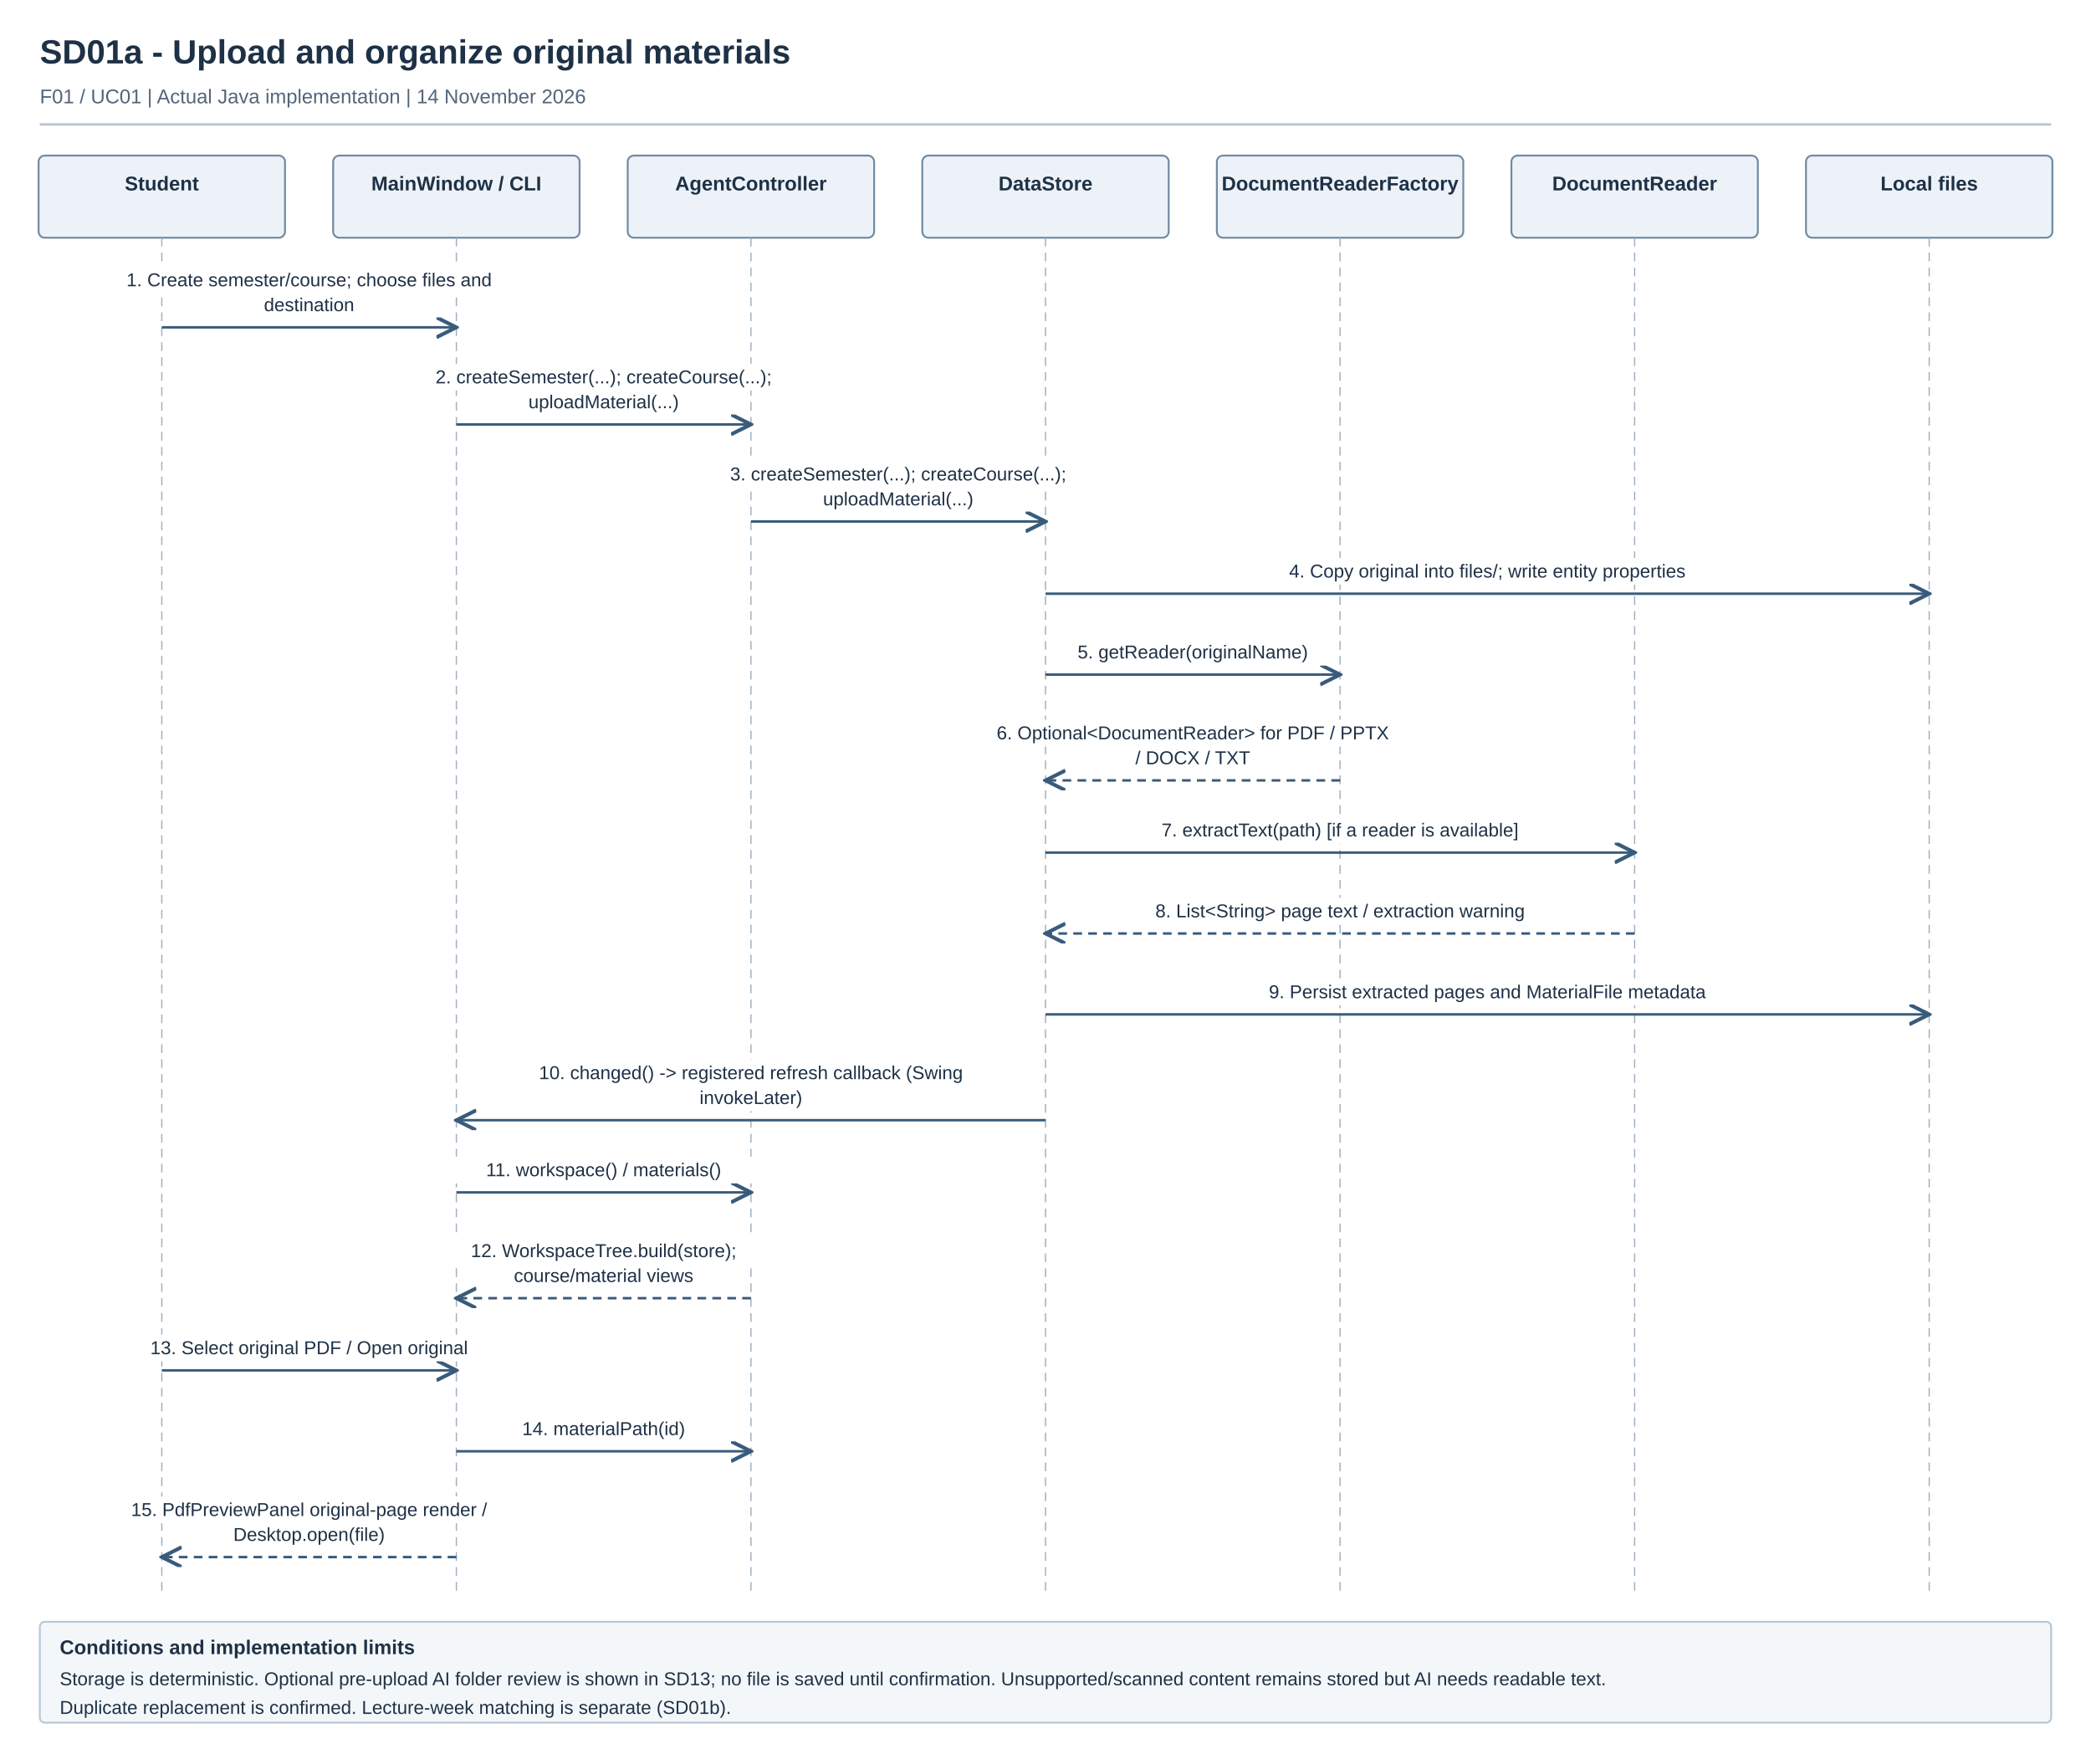
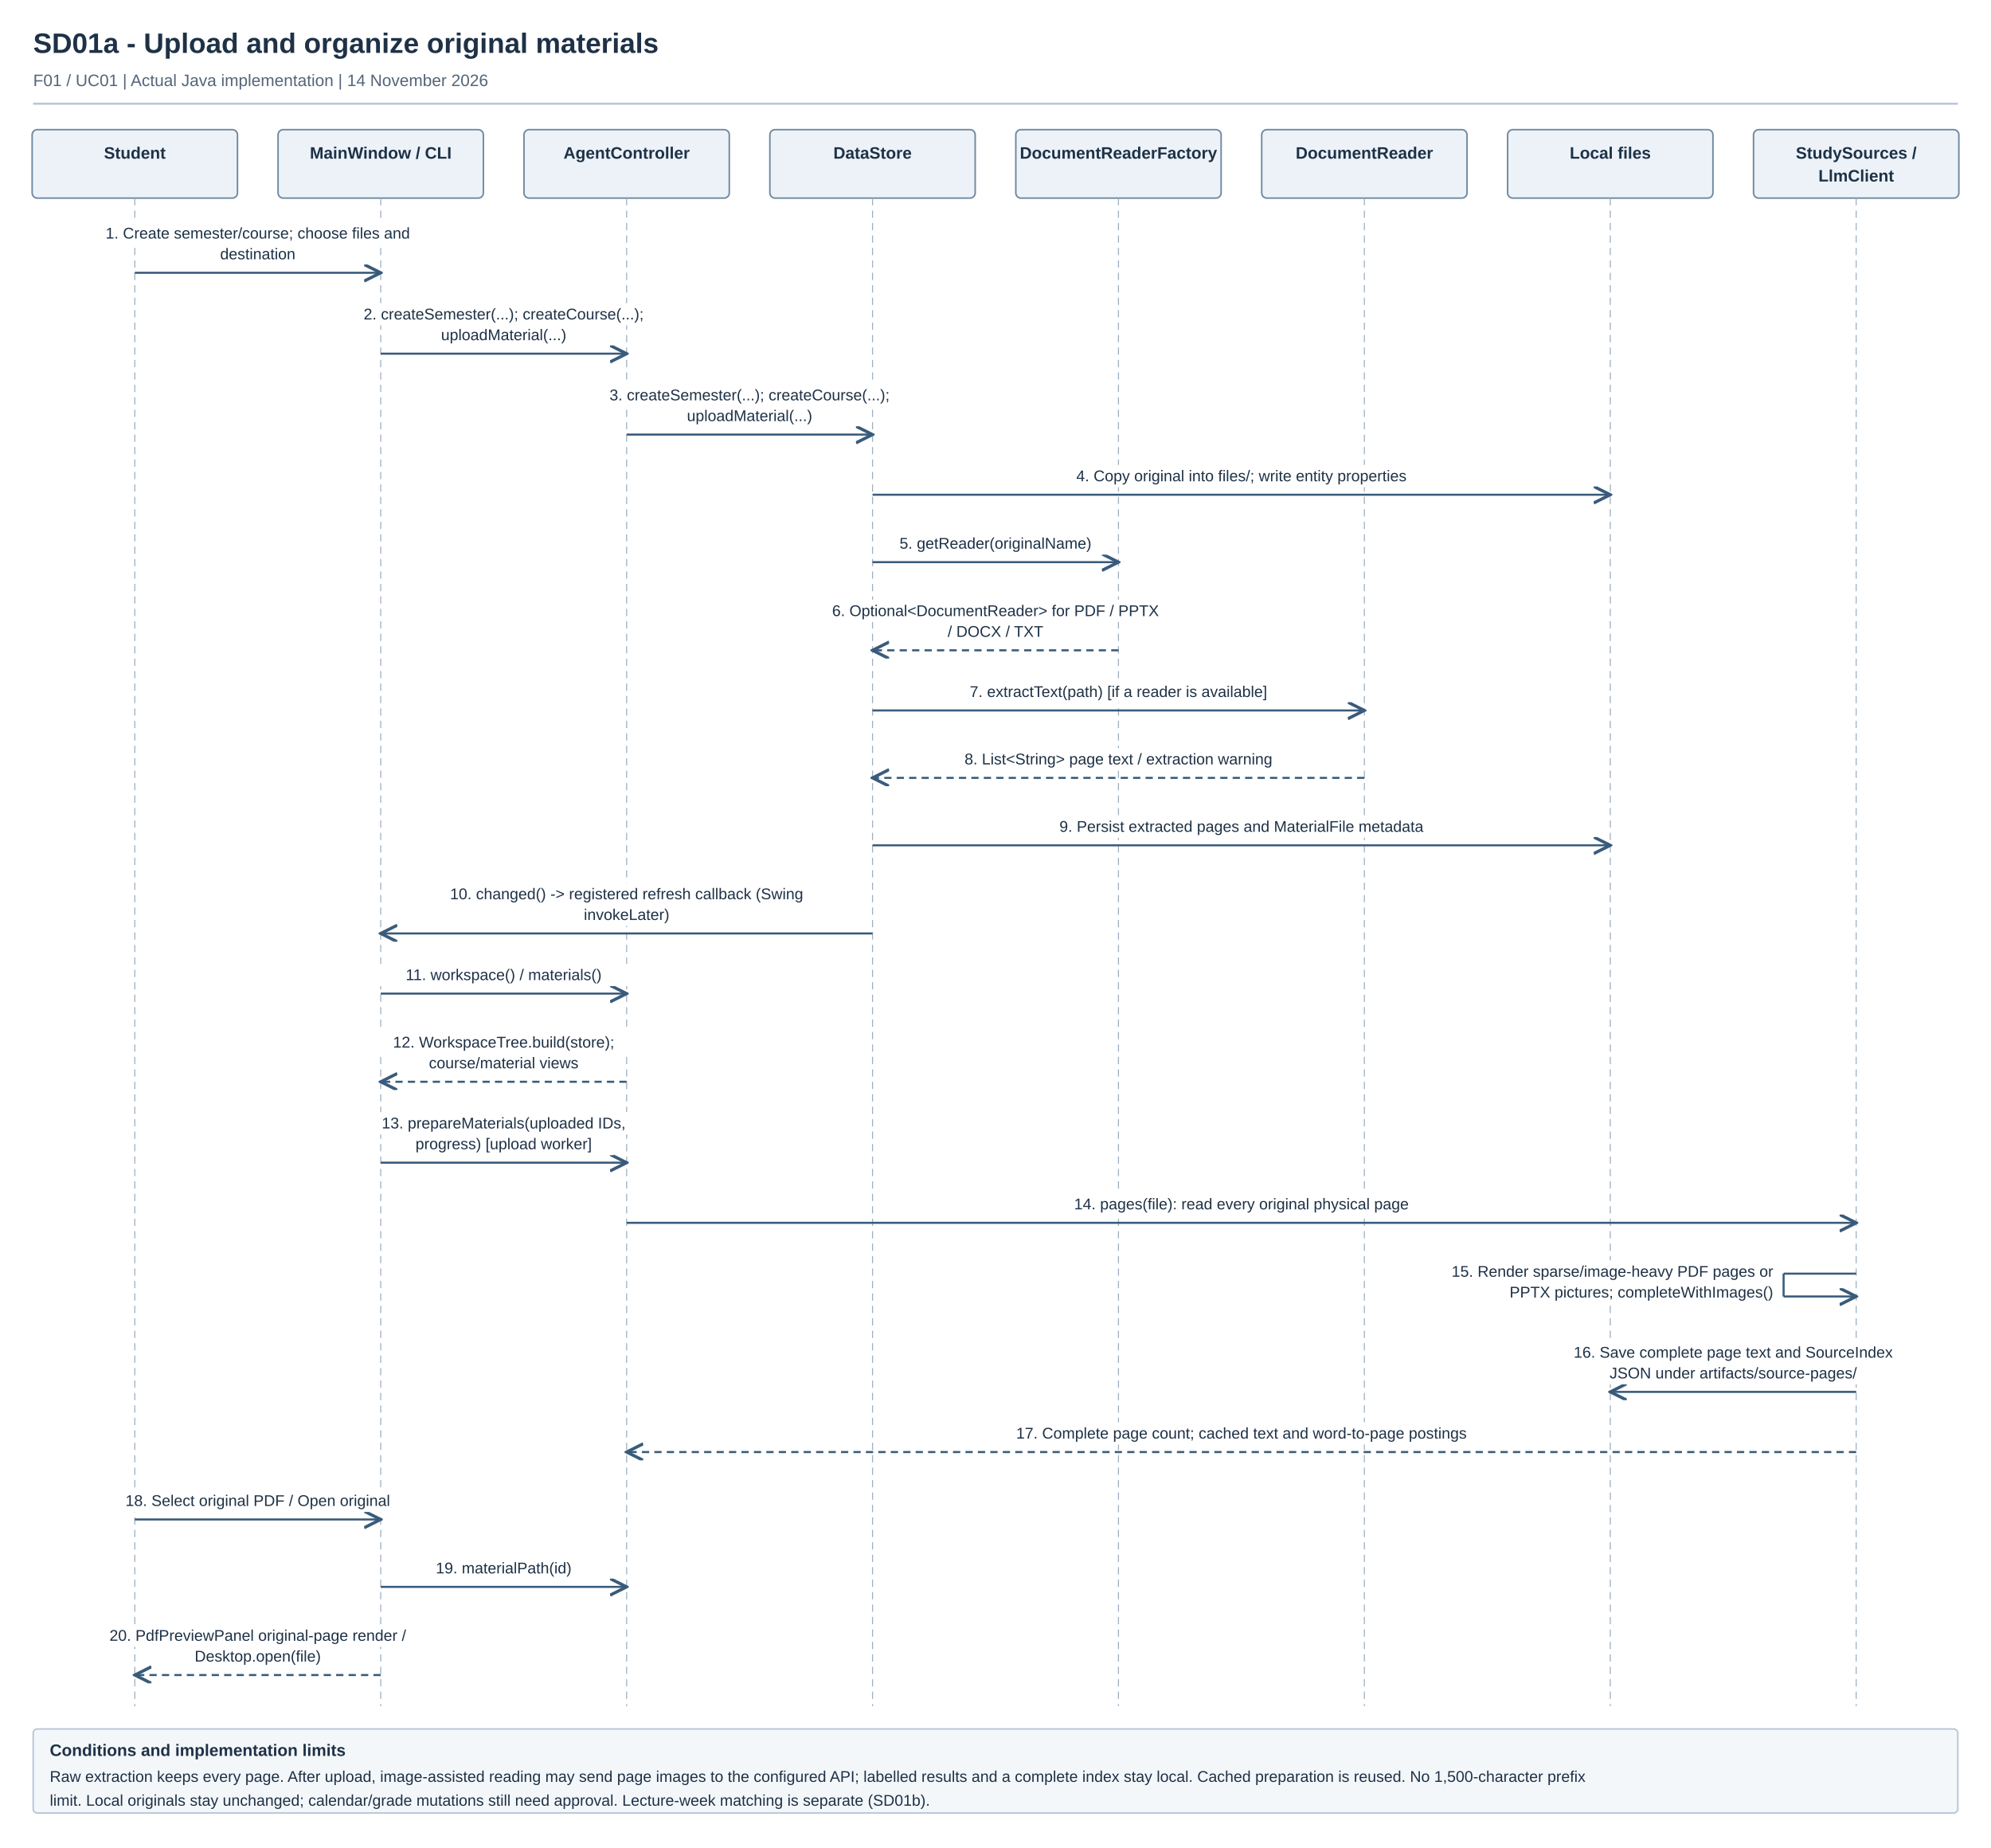
- <svg xmlns="http://www.w3.org/2000/svg" width="1680" height="1417" viewBox="0 0 1680 1417">
+ <svg xmlns="http://www.w3.org/2000/svg" width="1920" height="1781" viewBox="0 0 1920 1781">
  <defs>
    <marker id="arrow" markerWidth="9" markerHeight="9" refX="8" refY="4" orient="auto">
      <path d="M0,0 L8,4 L0,8" fill="none" stroke="#395b7b" stroke-width="1.5" />
    </marker>
  </defs>
-   <rect x="0" y="0" width="1680" height="1417" rx="0" fill="#ffffff" stroke="#ffffff" stroke-width="1.5" />
+   <rect x="0" y="0" width="1920" height="1781" rx="0" fill="#ffffff" stroke="#ffffff" stroke-width="1.5" />
  <text x="32" y="51" text-anchor="start" font-family="Segoe UI,Arial,sans-serif" font-size="27" font-weight="700" fill="#1e3146">SD01a - Upload and organize original materials</text>
  <text x="32" y="83" text-anchor="start" font-family="Segoe UI,Arial,sans-serif" font-size="16" font-weight="400" fill="#536579">F01 / UC01 | Actual Java implementation | 14 November 2026</text>
-   <line x1="32" y1="100" x2="1648" y2="100" stroke="#b8c7d7" stroke-width="2" />
+   <line x1="32" y1="100" x2="1888" y2="100" stroke="#b8c7d7" stroke-width="2" />
  <rect x="31.0" y="125" width="198" height="66" rx="5" fill="#ecf2f8" stroke="#718aa1" stroke-width="1.5" />
  <text x="130.0" y="153" text-anchor="middle" font-family="Segoe UI,Arial,sans-serif" font-size="16" font-weight="700" fill="#1e3146">Student</text>
-   <line x1="130.0" y1="191" x2="130.0" y2="1281" stroke="#9db0c1" stroke-width="1" stroke-dasharray="7 5" />
-   <rect x="267.667" y="125" width="198" height="66" rx="5" fill="#ecf2f8" stroke="#718aa1" stroke-width="1.5" />
-   <text x="366.667" y="153" text-anchor="middle" font-family="Segoe UI,Arial,sans-serif" font-size="16" font-weight="700" fill="#1e3146">MainWindow / CLI</text>
-   <line x1="366.667" y1="191" x2="366.667" y2="1281" stroke="#9db0c1" stroke-width="1" stroke-dasharray="7 5" />
-   <rect x="504.333" y="125" width="198" height="66" rx="5" fill="#ecf2f8" stroke="#718aa1" stroke-width="1.5" />
-   <text x="603.333" y="153" text-anchor="middle" font-family="Segoe UI,Arial,sans-serif" font-size="16" font-weight="700" fill="#1e3146">AgentController</text>
-   <line x1="603.333" y1="191" x2="603.333" y2="1281" stroke="#9db0c1" stroke-width="1" stroke-dasharray="7 5" />
-   <rect x="741.0" y="125" width="198" height="66" rx="5" fill="#ecf2f8" stroke="#718aa1" stroke-width="1.5" />
-   <text x="840.0" y="153" text-anchor="middle" font-family="Segoe UI,Arial,sans-serif" font-size="16" font-weight="700" fill="#1e3146">DataStore</text>
-   <line x1="840.0" y1="191" x2="840.0" y2="1281" stroke="#9db0c1" stroke-width="1" stroke-dasharray="7 5" />
-   <rect x="977.667" y="125" width="198" height="66" rx="5" fill="#ecf2f8" stroke="#718aa1" stroke-width="1.5" />
-   <text x="1076.667" y="153" text-anchor="middle" font-family="Segoe UI,Arial,sans-serif" font-size="16" font-weight="700" fill="#1e3146">DocumentReaderFactory</text>
-   <line x1="1076.667" y1="191" x2="1076.667" y2="1281" stroke="#9db0c1" stroke-width="1" stroke-dasharray="7 5" />
-   <rect x="1214.333" y="125" width="198" height="66" rx="5" fill="#ecf2f8" stroke="#718aa1" stroke-width="1.5" />
-   <text x="1313.333" y="153" text-anchor="middle" font-family="Segoe UI,Arial,sans-serif" font-size="16" font-weight="700" fill="#1e3146">DocumentReader</text>
-   <line x1="1313.333" y1="191" x2="1313.333" y2="1281" stroke="#9db0c1" stroke-width="1" stroke-dasharray="7 5" />
-   <rect x="1451.0" y="125" width="198" height="66" rx="5" fill="#ecf2f8" stroke="#718aa1" stroke-width="1.5" />
-   <text x="1550.0" y="153" text-anchor="middle" font-family="Segoe UI,Arial,sans-serif" font-size="16" font-weight="700" fill="#1e3146">Local files</text>
-   <line x1="1550.0" y1="191" x2="1550.0" y2="1281" stroke="#9db0c1" stroke-width="1" stroke-dasharray="7 5" />
-   <line x1="130.0" y1="263" x2="366.667" y2="263" stroke="#395b7b" stroke-width="2" marker-end="url(#arrow)" />
-   <rect x="69.033" y="215" width="358.6" height="20" rx="0" fill="#ffffff" stroke="#ffffff" stroke-width="1.5" />
-   <text x="248.333" y="230" text-anchor="middle" font-family="Segoe UI,Arial,sans-serif" font-size="15" font-weight="400" fill="#1e3146">1. Create semester/course; choose files and</text>
-   <rect x="200.233" y="235" width="96.2" height="20" rx="0" fill="#ffffff" stroke="#ffffff" stroke-width="1.5" />
-   <text x="248.333" y="250" text-anchor="middle" font-family="Segoe UI,Arial,sans-serif" font-size="15" font-weight="400" fill="#1e3146">destination</text>
-   <line x1="366.667" y1="341" x2="603.333" y2="341" stroke="#395b7b" stroke-width="2" marker-end="url(#arrow)" />
-   <rect x="309.8" y="293" width="350.4" height="20" rx="0" fill="#ffffff" stroke="#ffffff" stroke-width="1.5" />
-   <text x="485" y="308" text-anchor="middle" font-family="Segoe UI,Arial,sans-serif" font-size="15" font-weight="400" fill="#1e3146">2. createSemester(...); createCourse(...);</text>
-   <rect x="404.1" y="313" width="161.8" height="20" rx="0" fill="#ffffff" stroke="#ffffff" stroke-width="1.5" />
-   <text x="485" y="328" text-anchor="middle" font-family="Segoe UI,Arial,sans-serif" font-size="15" font-weight="400" fill="#1e3146">uploadMaterial(...)</text>
-   <line x1="603.333" y1="419" x2="840.0" y2="419" stroke="#395b7b" stroke-width="2" marker-end="url(#arrow)" />
-   <rect x="546.467" y="371" width="350.4" height="20" rx="0" fill="#ffffff" stroke="#ffffff" stroke-width="1.5" />
-   <text x="721.667" y="386" text-anchor="middle" font-family="Segoe UI,Arial,sans-serif" font-size="15" font-weight="400" fill="#1e3146">3. createSemester(...); createCourse(...);</text>
-   <rect x="640.767" y="391" width="161.8" height="20" rx="0" fill="#ffffff" stroke="#ffffff" stroke-width="1.5" />
-   <text x="721.667" y="406" text-anchor="middle" font-family="Segoe UI,Arial,sans-serif" font-size="15" font-weight="400" fill="#1e3146">uploadMaterial(...)</text>
-   <line x1="840.0" y1="477" x2="1550.0" y2="477" stroke="#395b7b" stroke-width="2" marker-end="url(#arrow)" />
-   <rect x="974.7" y="449" width="440.6" height="20" rx="0" fill="#ffffff" stroke="#ffffff" stroke-width="1.5" />
-   <text x="1195.0" y="464" text-anchor="middle" font-family="Segoe UI,Arial,sans-serif" font-size="15" font-weight="400" fill="#1e3146">4. Copy original into files/; write entity properties</text>
-   <line x1="840.0" y1="542" x2="1076.667" y2="542" stroke="#395b7b" stroke-width="2" marker-end="url(#arrow)" />
-   <rect x="848.733" y="514" width="219.2" height="20" rx="0" fill="#ffffff" stroke="#ffffff" stroke-width="1.5" />
-   <text x="958.333" y="529" text-anchor="middle" font-family="Segoe UI,Arial,sans-serif" font-size="15" font-weight="400" fill="#1e3146">5. getReader(originalName)</text>
-   <line x1="1076.667" y1="627" x2="840.0" y2="627" stroke="#395b7b" stroke-width="2" stroke-dasharray="7 5" marker-end="url(#arrow)" />
-   <rect x="783.133" y="579" width="350.4" height="20" rx="0" fill="#ffffff" stroke="#ffffff" stroke-width="1.5" />
-   <text x="958.333" y="594" text-anchor="middle" font-family="Segoe UI,Arial,sans-serif" font-size="15" font-weight="400" fill="#1e3146">6. Optional&lt;DocumentReader&gt; for PDF / PPTX</text>
-   <rect x="906.133" y="599" width="104.4" height="20" rx="0" fill="#ffffff" stroke="#ffffff" stroke-width="1.5" />
-   <text x="958.333" y="614" text-anchor="middle" font-family="Segoe UI,Arial,sans-serif" font-size="15" font-weight="400" fill="#1e3146">/ DOCX / TXT</text>
-   <line x1="840.0" y1="685" x2="1313.333" y2="685" stroke="#395b7b" stroke-width="2" marker-end="url(#arrow)" />
-   <rect x="880.967" y="657" width="391.4" height="20" rx="0" fill="#ffffff" stroke="#ffffff" stroke-width="1.5" />
-   <text x="1076.667" y="672" text-anchor="middle" font-family="Segoe UI,Arial,sans-serif" font-size="15" font-weight="400" fill="#1e3146">7. extractText(path) [if a reader is available]</text>
-   <line x1="1313.333" y1="750" x2="840.0" y2="750" stroke="#395b7b" stroke-width="2" stroke-dasharray="7 5" marker-end="url(#arrow)" />
-   <rect x="885.067" y="722" width="383.2" height="20" rx="0" fill="#ffffff" stroke="#ffffff" stroke-width="1.5" />
-   <text x="1076.667" y="737" text-anchor="middle" font-family="Segoe UI,Arial,sans-serif" font-size="15" font-weight="400" fill="#1e3146">8. List&lt;String&gt; page text / extraction warning</text>
-   <line x1="840.0" y1="815" x2="1550.0" y2="815" stroke="#395b7b" stroke-width="2" marker-end="url(#arrow)" />
-   <rect x="978.8" y="787" width="432.4" height="20" rx="0" fill="#ffffff" stroke="#ffffff" stroke-width="1.5" />
-   <text x="1195.0" y="802" text-anchor="middle" font-family="Segoe UI,Arial,sans-serif" font-size="15" font-weight="400" fill="#1e3146">9. Persist extracted pages and MaterialFile metadata</text>
-   <line x1="840.0" y1="900" x2="366.667" y2="900" stroke="#395b7b" stroke-width="2" marker-end="url(#arrow)" />
-   <rect x="391.233" y="852" width="424.2" height="20" rx="0" fill="#ffffff" stroke="#ffffff" stroke-width="1.5" />
-   <text x="603.333" y="867" text-anchor="middle" font-family="Segoe UI,Arial,sans-serif" font-size="15" font-weight="400" fill="#1e3146">10. changed() -&gt; registered refresh callback (Swing</text>
-   <rect x="551.133" y="872" width="104.4" height="20" rx="0" fill="#ffffff" stroke="#ffffff" stroke-width="1.5" />
-   <text x="603.333" y="887" text-anchor="middle" font-family="Segoe UI,Arial,sans-serif" font-size="15" font-weight="400" fill="#1e3146">invokeLater)</text>
-   <line x1="366.667" y1="958" x2="603.333" y2="958" stroke="#395b7b" stroke-width="2" marker-end="url(#arrow)" />
-   <rect x="363.1" y="930" width="243.8" height="20" rx="0" fill="#ffffff" stroke="#ffffff" stroke-width="1.5" />
-   <text x="485" y="945" text-anchor="middle" font-family="Segoe UI,Arial,sans-serif" font-size="15" font-weight="400" fill="#1e3146">11. workspace() / materials()</text>
-   <line x1="603.333" y1="1043" x2="366.667" y2="1043" stroke="#395b7b" stroke-width="2" stroke-dasharray="7 5" marker-end="url(#arrow)" />
-   <rect x="354.9" y="995" width="260.2" height="20" rx="0" fill="#ffffff" stroke="#ffffff" stroke-width="1.5" />
-   <text x="485" y="1010" text-anchor="middle" font-family="Segoe UI,Arial,sans-serif" font-size="15" font-weight="400" fill="#1e3146">12. WorkspaceTree.build(store);</text>
-   <rect x="395.9" y="1015" width="178.2" height="20" rx="0" fill="#ffffff" stroke="#ffffff" stroke-width="1.5" />
-   <text x="485" y="1030" text-anchor="middle" font-family="Segoe UI,Arial,sans-serif" font-size="15" font-weight="400" fill="#1e3146">course/material views</text>
-   <line x1="130.0" y1="1101" x2="366.667" y2="1101" stroke="#395b7b" stroke-width="2" marker-end="url(#arrow)" />
-   <rect x="85.433" y="1073" width="325.8" height="20" rx="0" fill="#ffffff" stroke="#ffffff" stroke-width="1.5" />
-   <text x="248.333" y="1088" text-anchor="middle" font-family="Segoe UI,Arial,sans-serif" font-size="15" font-weight="400" fill="#1e3146">13. Select original PDF / Open original</text>
-   <line x1="366.667" y1="1166" x2="603.333" y2="1166" stroke="#395b7b" stroke-width="2" marker-end="url(#arrow)" />
-   <rect x="400" y="1138" width="170.0" height="20" rx="0" fill="#ffffff" stroke="#ffffff" stroke-width="1.5" />
-   <text x="485" y="1153" text-anchor="middle" font-family="Segoe UI,Arial,sans-serif" font-size="15" font-weight="400" fill="#1e3146">14. materialPath(id)</text>
-   <line x1="366.667" y1="1251" x2="130.0" y2="1251" stroke="#395b7b" stroke-width="2" stroke-dasharray="7 5" marker-end="url(#arrow)" />
-   <rect x="73.133" y="1203" width="350.4" height="20" rx="0" fill="#ffffff" stroke="#ffffff" stroke-width="1.5" />
-   <text x="248.333" y="1218" text-anchor="middle" font-family="Segoe UI,Arial,sans-serif" font-size="15" font-weight="400" fill="#1e3146">15. PdfPreviewPanel original-page render /</text>
-   <rect x="171.533" y="1223" width="153.6" height="20" rx="0" fill="#ffffff" stroke="#ffffff" stroke-width="1.5" />
-   <text x="248.333" y="1238" text-anchor="middle" font-family="Segoe UI,Arial,sans-serif" font-size="15" font-weight="400" fill="#1e3146">Desktop.open(file)</text>
-   <rect x="32" y="1303" width="1616" height="81" rx="4" fill="#f4f7fa" stroke="#b8c7d7" stroke-width="1.5" />
-   <text x="48" y="1329" text-anchor="start" font-family="Segoe UI,Arial,sans-serif" font-size="16" font-weight="700" fill="#1e3146">Conditions and implementation limits</text>
-   <text x="48" y="1354" text-anchor="start" font-family="Segoe UI,Arial,sans-serif" font-size="15" font-weight="400" fill="#1e3146">Storage is deterministic. Optional pre-upload AI folder review is shown in SD13; no file is saved until confirmation. Unsupported/scanned content remains stored but AI needs readable text.</text>
-   <text x="48" y="1377" text-anchor="start" font-family="Segoe UI,Arial,sans-serif" font-size="15" font-weight="400" fill="#1e3146">Duplicate replacement is confirmed. Lecture-week matching is separate (SD01b).</text>
+   <line x1="130.0" y1="191" x2="130.0" y2="1645" stroke="#9db0c1" stroke-width="1" stroke-dasharray="7 5" />
+   <rect x="268.143" y="125" width="198" height="66" rx="5" fill="#ecf2f8" stroke="#718aa1" stroke-width="1.5" />
+   <text x="367.143" y="153" text-anchor="middle" font-family="Segoe UI,Arial,sans-serif" font-size="16" font-weight="700" fill="#1e3146">MainWindow / CLI</text>
+   <line x1="367.143" y1="191" x2="367.143" y2="1645" stroke="#9db0c1" stroke-width="1" stroke-dasharray="7 5" />
+   <rect x="505.286" y="125" width="198" height="66" rx="5" fill="#ecf2f8" stroke="#718aa1" stroke-width="1.5" />
+   <text x="604.286" y="153" text-anchor="middle" font-family="Segoe UI,Arial,sans-serif" font-size="16" font-weight="700" fill="#1e3146">AgentController</text>
+   <line x1="604.286" y1="191" x2="604.286" y2="1645" stroke="#9db0c1" stroke-width="1" stroke-dasharray="7 5" />
+   <rect x="742.429" y="125" width="198" height="66" rx="5" fill="#ecf2f8" stroke="#718aa1" stroke-width="1.5" />
+   <text x="841.429" y="153" text-anchor="middle" font-family="Segoe UI,Arial,sans-serif" font-size="16" font-weight="700" fill="#1e3146">DataStore</text>
+   <line x1="841.429" y1="191" x2="841.429" y2="1645" stroke="#9db0c1" stroke-width="1" stroke-dasharray="7 5" />
+   <rect x="979.571" y="125" width="198" height="66" rx="5" fill="#ecf2f8" stroke="#718aa1" stroke-width="1.5" />
+   <text x="1078.571" y="153" text-anchor="middle" font-family="Segoe UI,Arial,sans-serif" font-size="16" font-weight="700" fill="#1e3146">DocumentReaderFactory</text>
+   <line x1="1078.571" y1="191" x2="1078.571" y2="1645" stroke="#9db0c1" stroke-width="1" stroke-dasharray="7 5" />
+   <rect x="1216.714" y="125" width="198" height="66" rx="5" fill="#ecf2f8" stroke="#718aa1" stroke-width="1.5" />
+   <text x="1315.714" y="153" text-anchor="middle" font-family="Segoe UI,Arial,sans-serif" font-size="16" font-weight="700" fill="#1e3146">DocumentReader</text>
+   <line x1="1315.714" y1="191" x2="1315.714" y2="1645" stroke="#9db0c1" stroke-width="1" stroke-dasharray="7 5" />
+   <rect x="1453.857" y="125" width="198" height="66" rx="5" fill="#ecf2f8" stroke="#718aa1" stroke-width="1.5" />
+   <text x="1552.857" y="153" text-anchor="middle" font-family="Segoe UI,Arial,sans-serif" font-size="16" font-weight="700" fill="#1e3146">Local files</text>
+   <line x1="1552.857" y1="191" x2="1552.857" y2="1645" stroke="#9db0c1" stroke-width="1" stroke-dasharray="7 5" />
+   <rect x="1691.0" y="125" width="198" height="66" rx="5" fill="#ecf2f8" stroke="#718aa1" stroke-width="1.5" />
+   <text x="1790.0" y="153" text-anchor="middle" font-family="Segoe UI,Arial,sans-serif" font-size="16" font-weight="700" fill="#1e3146">StudySources /</text>
+   <text x="1790.0" y="175" text-anchor="middle" font-family="Segoe UI,Arial,sans-serif" font-size="16" font-weight="700" fill="#1e3146">LlmClient</text>
+   <line x1="1790.0" y1="191" x2="1790.0" y2="1645" stroke="#9db0c1" stroke-width="1" stroke-dasharray="7 5" />
+   <line x1="130.0" y1="263" x2="367.143" y2="263" stroke="#395b7b" stroke-width="2" marker-end="url(#arrow)" />
+   <rect x="69.271" y="215" width="358.6" height="20" rx="0" fill="#ffffff" stroke="#ffffff" stroke-width="1.5" />
+   <text x="248.571" y="230" text-anchor="middle" font-family="Segoe UI,Arial,sans-serif" font-size="15" font-weight="400" fill="#1e3146">1. Create semester/course; choose files and</text>
+   <rect x="200.471" y="235" width="96.2" height="20" rx="0" fill="#ffffff" stroke="#ffffff" stroke-width="1.5" />
+   <text x="248.571" y="250" text-anchor="middle" font-family="Segoe UI,Arial,sans-serif" font-size="15" font-weight="400" fill="#1e3146">destination</text>
+   <line x1="367.143" y1="341" x2="604.286" y2="341" stroke="#395b7b" stroke-width="2" marker-end="url(#arrow)" />
+   <rect x="310.514" y="293" width="350.4" height="20" rx="0" fill="#ffffff" stroke="#ffffff" stroke-width="1.5" />
+   <text x="485.714" y="308" text-anchor="middle" font-family="Segoe UI,Arial,sans-serif" font-size="15" font-weight="400" fill="#1e3146">2. createSemester(...); createCourse(...);</text>
+   <rect x="404.814" y="313" width="161.8" height="20" rx="0" fill="#ffffff" stroke="#ffffff" stroke-width="1.5" />
+   <text x="485.714" y="328" text-anchor="middle" font-family="Segoe UI,Arial,sans-serif" font-size="15" font-weight="400" fill="#1e3146">uploadMaterial(...)</text>
+   <line x1="604.286" y1="419" x2="841.429" y2="419" stroke="#395b7b" stroke-width="2" marker-end="url(#arrow)" />
+   <rect x="547.657" y="371" width="350.4" height="20" rx="0" fill="#ffffff" stroke="#ffffff" stroke-width="1.5" />
+   <text x="722.857" y="386" text-anchor="middle" font-family="Segoe UI,Arial,sans-serif" font-size="15" font-weight="400" fill="#1e3146">3. createSemester(...); createCourse(...);</text>
+   <rect x="641.957" y="391" width="161.8" height="20" rx="0" fill="#ffffff" stroke="#ffffff" stroke-width="1.5" />
+   <text x="722.857" y="406" text-anchor="middle" font-family="Segoe UI,Arial,sans-serif" font-size="15" font-weight="400" fill="#1e3146">uploadMaterial(...)</text>
+   <line x1="841.429" y1="477" x2="1552.857" y2="477" stroke="#395b7b" stroke-width="2" marker-end="url(#arrow)" />
+   <rect x="976.843" y="449" width="440.6" height="20" rx="0" fill="#ffffff" stroke="#ffffff" stroke-width="1.5" />
+   <text x="1197.143" y="464" text-anchor="middle" font-family="Segoe UI,Arial,sans-serif" font-size="15" font-weight="400" fill="#1e3146">4. Copy original into files/; write entity properties</text>
+   <line x1="841.429" y1="542" x2="1078.571" y2="542" stroke="#395b7b" stroke-width="2" marker-end="url(#arrow)" />
+   <rect x="850.4" y="514" width="219.2" height="20" rx="0" fill="#ffffff" stroke="#ffffff" stroke-width="1.5" />
+   <text x="960.0" y="529" text-anchor="middle" font-family="Segoe UI,Arial,sans-serif" font-size="15" font-weight="400" fill="#1e3146">5. getReader(originalName)</text>
+   <line x1="1078.571" y1="627" x2="841.429" y2="627" stroke="#395b7b" stroke-width="2" stroke-dasharray="7 5" marker-end="url(#arrow)" />
+   <rect x="784.8" y="579" width="350.4" height="20" rx="0" fill="#ffffff" stroke="#ffffff" stroke-width="1.5" />
+   <text x="960.0" y="594" text-anchor="middle" font-family="Segoe UI,Arial,sans-serif" font-size="15" font-weight="400" fill="#1e3146">6. Optional&lt;DocumentReader&gt; for PDF / PPTX</text>
+   <rect x="907.8" y="599" width="104.4" height="20" rx="0" fill="#ffffff" stroke="#ffffff" stroke-width="1.5" />
+   <text x="960.0" y="614" text-anchor="middle" font-family="Segoe UI,Arial,sans-serif" font-size="15" font-weight="400" fill="#1e3146">/ DOCX / TXT</text>
+   <line x1="841.429" y1="685" x2="1315.714" y2="685" stroke="#395b7b" stroke-width="2" marker-end="url(#arrow)" />
+   <rect x="882.871" y="657" width="391.4" height="20" rx="0" fill="#ffffff" stroke="#ffffff" stroke-width="1.5" />
+   <text x="1078.571" y="672" text-anchor="middle" font-family="Segoe UI,Arial,sans-serif" font-size="15" font-weight="400" fill="#1e3146">7. extractText(path) [if a reader is available]</text>
+   <line x1="1315.714" y1="750" x2="841.429" y2="750" stroke="#395b7b" stroke-width="2" stroke-dasharray="7 5" marker-end="url(#arrow)" />
+   <rect x="886.971" y="722" width="383.2" height="20" rx="0" fill="#ffffff" stroke="#ffffff" stroke-width="1.5" />
+   <text x="1078.571" y="737" text-anchor="middle" font-family="Segoe UI,Arial,sans-serif" font-size="15" font-weight="400" fill="#1e3146">8. List&lt;String&gt; page text / extraction warning</text>
+   <line x1="841.429" y1="815" x2="1552.857" y2="815" stroke="#395b7b" stroke-width="2" marker-end="url(#arrow)" />
+   <rect x="980.943" y="787" width="432.4" height="20" rx="0" fill="#ffffff" stroke="#ffffff" stroke-width="1.5" />
+   <text x="1197.143" y="802" text-anchor="middle" font-family="Segoe UI,Arial,sans-serif" font-size="15" font-weight="400" fill="#1e3146">9. Persist extracted pages and MaterialFile metadata</text>
+   <line x1="841.429" y1="900" x2="367.143" y2="900" stroke="#395b7b" stroke-width="2" marker-end="url(#arrow)" />
+   <rect x="392.186" y="852" width="424.2" height="20" rx="0" fill="#ffffff" stroke="#ffffff" stroke-width="1.5" />
+   <text x="604.286" y="867" text-anchor="middle" font-family="Segoe UI,Arial,sans-serif" font-size="15" font-weight="400" fill="#1e3146">10. changed() -&gt; registered refresh callback (Swing</text>
+   <rect x="552.086" y="872" width="104.4" height="20" rx="0" fill="#ffffff" stroke="#ffffff" stroke-width="1.5" />
+   <text x="604.286" y="887" text-anchor="middle" font-family="Segoe UI,Arial,sans-serif" font-size="15" font-weight="400" fill="#1e3146">invokeLater)</text>
+   <line x1="367.143" y1="958" x2="604.286" y2="958" stroke="#395b7b" stroke-width="2" marker-end="url(#arrow)" />
+   <rect x="363.814" y="930" width="243.8" height="20" rx="0" fill="#ffffff" stroke="#ffffff" stroke-width="1.5" />
+   <text x="485.714" y="945" text-anchor="middle" font-family="Segoe UI,Arial,sans-serif" font-size="15" font-weight="400" fill="#1e3146">11. workspace() / materials()</text>
+   <line x1="604.286" y1="1043" x2="367.143" y2="1043" stroke="#395b7b" stroke-width="2" stroke-dasharray="7 5" marker-end="url(#arrow)" />
+   <rect x="355.614" y="995" width="260.2" height="20" rx="0" fill="#ffffff" stroke="#ffffff" stroke-width="1.5" />
+   <text x="485.714" y="1010" text-anchor="middle" font-family="Segoe UI,Arial,sans-serif" font-size="15" font-weight="400" fill="#1e3146">12. WorkspaceTree.build(store);</text>
+   <rect x="396.614" y="1015" width="178.2" height="20" rx="0" fill="#ffffff" stroke="#ffffff" stroke-width="1.5" />
+   <text x="485.714" y="1030" text-anchor="middle" font-family="Segoe UI,Arial,sans-serif" font-size="15" font-weight="400" fill="#1e3146">course/material views</text>
+   <line x1="367.143" y1="1121" x2="604.286" y2="1121" stroke="#395b7b" stroke-width="2" marker-end="url(#arrow)" />
+   <rect x="343.314" y="1073" width="284.8" height="20" rx="0" fill="#ffffff" stroke="#ffffff" stroke-width="1.5" />
+   <text x="485.714" y="1088" text-anchor="middle" font-family="Segoe UI,Arial,sans-serif" font-size="15" font-weight="400" fill="#1e3146">13. prepareMaterials(uploaded IDs,</text>
+   <rect x="380.214" y="1093" width="211" height="20" rx="0" fill="#ffffff" stroke="#ffffff" stroke-width="1.5" />
+   <text x="485.714" y="1108" text-anchor="middle" font-family="Segoe UI,Arial,sans-serif" font-size="15" font-weight="400" fill="#1e3146">progress) [upload worker]</text>
+   <line x1="604.286" y1="1179" x2="1790.0" y2="1179" stroke="#395b7b" stroke-width="2" marker-end="url(#arrow)" />
+   <rect x="989.143" y="1151" width="416" height="20" rx="0" fill="#ffffff" stroke="#ffffff" stroke-width="1.5" />
+   <text x="1197.143" y="1166" text-anchor="middle" font-family="Segoe UI,Arial,sans-serif" font-size="15" font-weight="400" fill="#1e3146">14. pages(file): read every original physical page</text>
+   <line x1="1790.0" y1="1228" x2="1720.0" y2="1228" stroke="#395b7b" stroke-width="2" />
+   <line x1="1720.0" y1="1228" x2="1720.0" y2="1250" stroke="#395b7b" stroke-width="2" />
+   <line x1="1720.0" y1="1250" x2="1790.0" y2="1250" stroke="#395b7b" stroke-width="2" marker-end="url(#arrow)" />
+   <rect x="1362.6" y="1216" width="350.4" height="20" rx="0" fill="#ffffff" stroke="#ffffff" stroke-width="1.5" />
+   <text x="1710.0" y="1231" text-anchor="end" font-family="Segoe UI,Arial,sans-serif" font-size="15" font-weight="400" fill="#1e3146">15. Render sparse/image-heavy PDF pages or</text>
+   <rect x="1420.0" y="1236" width="293.0" height="20" rx="0" fill="#ffffff" stroke="#ffffff" stroke-width="1.5" />
+   <text x="1710.0" y="1251" text-anchor="end" font-family="Segoe UI,Arial,sans-serif" font-size="15" font-weight="400" fill="#1e3146">PPTX pictures; completeWithImages()</text>
+   <line x1="1790.0" y1="1342" x2="1552.857" y2="1342" stroke="#395b7b" stroke-width="2" marker-end="url(#arrow)" />
+   <rect x="1492.129" y="1294" width="358.6" height="20" rx="0" fill="#ffffff" stroke="#ffffff" stroke-width="1.5" />
+   <text x="1671.429" y="1309" text-anchor="middle" font-family="Segoe UI,Arial,sans-serif" font-size="15" font-weight="400" fill="#1e3146">16. Save complete page text and SourceIndex</text>
+   <rect x="1529.029" y="1314" width="284.8" height="20" rx="0" fill="#ffffff" stroke="#ffffff" stroke-width="1.5" />
+   <text x="1671.429" y="1329" text-anchor="middle" font-family="Segoe UI,Arial,sans-serif" font-size="15" font-weight="400" fill="#1e3146">JSON under artifacts/source-pages/</text>
+   <line x1="1790.0" y1="1400" x2="604.286" y2="1400" stroke="#395b7b" stroke-width="2" stroke-dasharray="7 5" marker-end="url(#arrow)" />
+   <rect x="939.943" y="1372" width="514.4" height="20" rx="0" fill="#ffffff" stroke="#ffffff" stroke-width="1.5" />
+   <text x="1197.143" y="1387" text-anchor="middle" font-family="Segoe UI,Arial,sans-serif" font-size="15" font-weight="400" fill="#1e3146">17. Complete page count; cached text and word-to-page postings</text>
+   <line x1="130.0" y1="1465" x2="367.143" y2="1465" stroke="#395b7b" stroke-width="2" marker-end="url(#arrow)" />
+   <rect x="85.671" y="1437" width="325.8" height="20" rx="0" fill="#ffffff" stroke="#ffffff" stroke-width="1.5" />
+   <text x="248.571" y="1452" text-anchor="middle" font-family="Segoe UI,Arial,sans-serif" font-size="15" font-weight="400" fill="#1e3146">18. Select original PDF / Open original</text>
+   <line x1="367.143" y1="1530" x2="604.286" y2="1530" stroke="#395b7b" stroke-width="2" marker-end="url(#arrow)" />
+   <rect x="400.714" y="1502" width="170.0" height="20" rx="0" fill="#ffffff" stroke="#ffffff" stroke-width="1.5" />
+   <text x="485.714" y="1517" text-anchor="middle" font-family="Segoe UI,Arial,sans-serif" font-size="15" font-weight="400" fill="#1e3146">19. materialPath(id)</text>
+   <line x1="367.143" y1="1615" x2="130.0" y2="1615" stroke="#395b7b" stroke-width="2" stroke-dasharray="7 5" marker-end="url(#arrow)" />
+   <rect x="73.371" y="1567" width="350.4" height="20" rx="0" fill="#ffffff" stroke="#ffffff" stroke-width="1.5" />
+   <text x="248.571" y="1582" text-anchor="middle" font-family="Segoe UI,Arial,sans-serif" font-size="15" font-weight="400" fill="#1e3146">20. PdfPreviewPanel original-page render /</text>
+   <rect x="171.771" y="1587" width="153.6" height="20" rx="0" fill="#ffffff" stroke="#ffffff" stroke-width="1.5" />
+   <text x="248.571" y="1602" text-anchor="middle" font-family="Segoe UI,Arial,sans-serif" font-size="15" font-weight="400" fill="#1e3146">Desktop.open(file)</text>
+   <rect x="32" y="1667" width="1856" height="81" rx="4" fill="#f4f7fa" stroke="#b8c7d7" stroke-width="1.5" />
+   <text x="48" y="1693" text-anchor="start" font-family="Segoe UI,Arial,sans-serif" font-size="16" font-weight="700" fill="#1e3146">Conditions and implementation limits</text>
+   <text x="48" y="1718" text-anchor="start" font-family="Segoe UI,Arial,sans-serif" font-size="15" font-weight="400" fill="#1e3146">Raw extraction keeps every page. After upload, image-assisted reading may send page images to the configured API; labelled results and a complete index stay local. Cached preparation is reused. No 1,500-character prefix</text>
+   <text x="48" y="1741" text-anchor="start" font-family="Segoe UI,Arial,sans-serif" font-size="15" font-weight="400" fill="#1e3146">limit. Local originals stay unchanged; calendar/grade mutations still need approval. Lecture-week matching is separate (SD01b).</text>
</svg>
